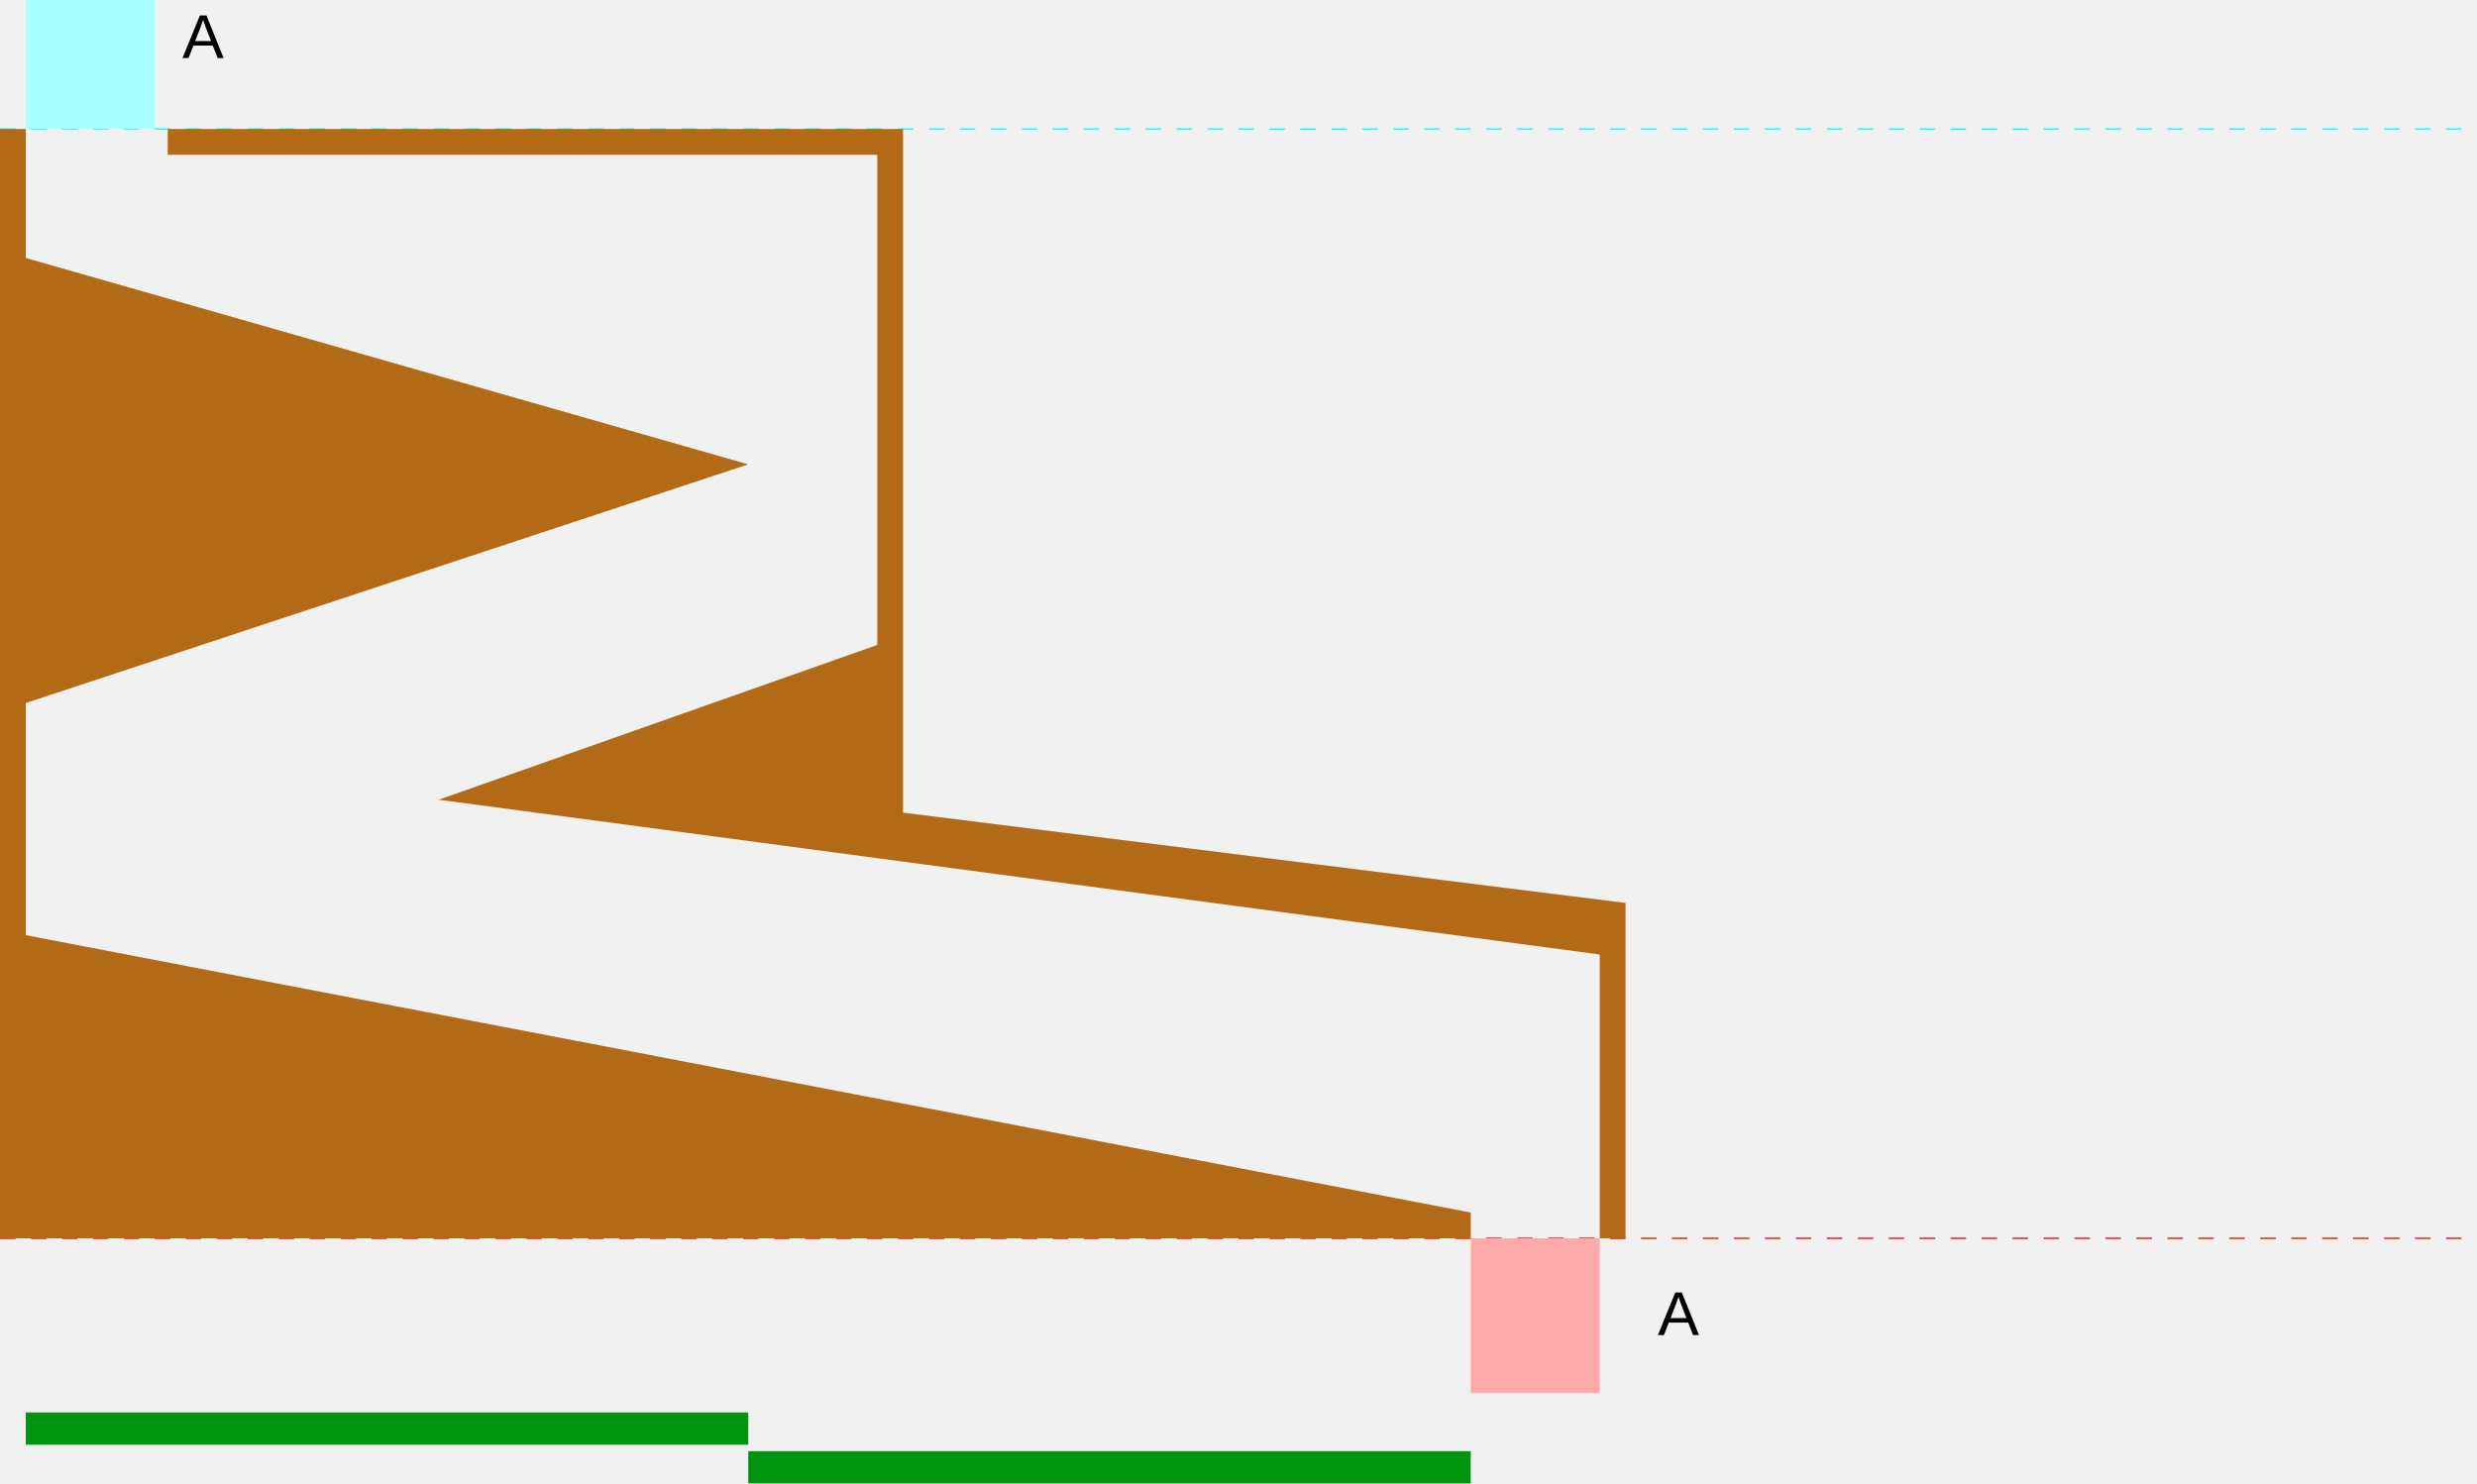
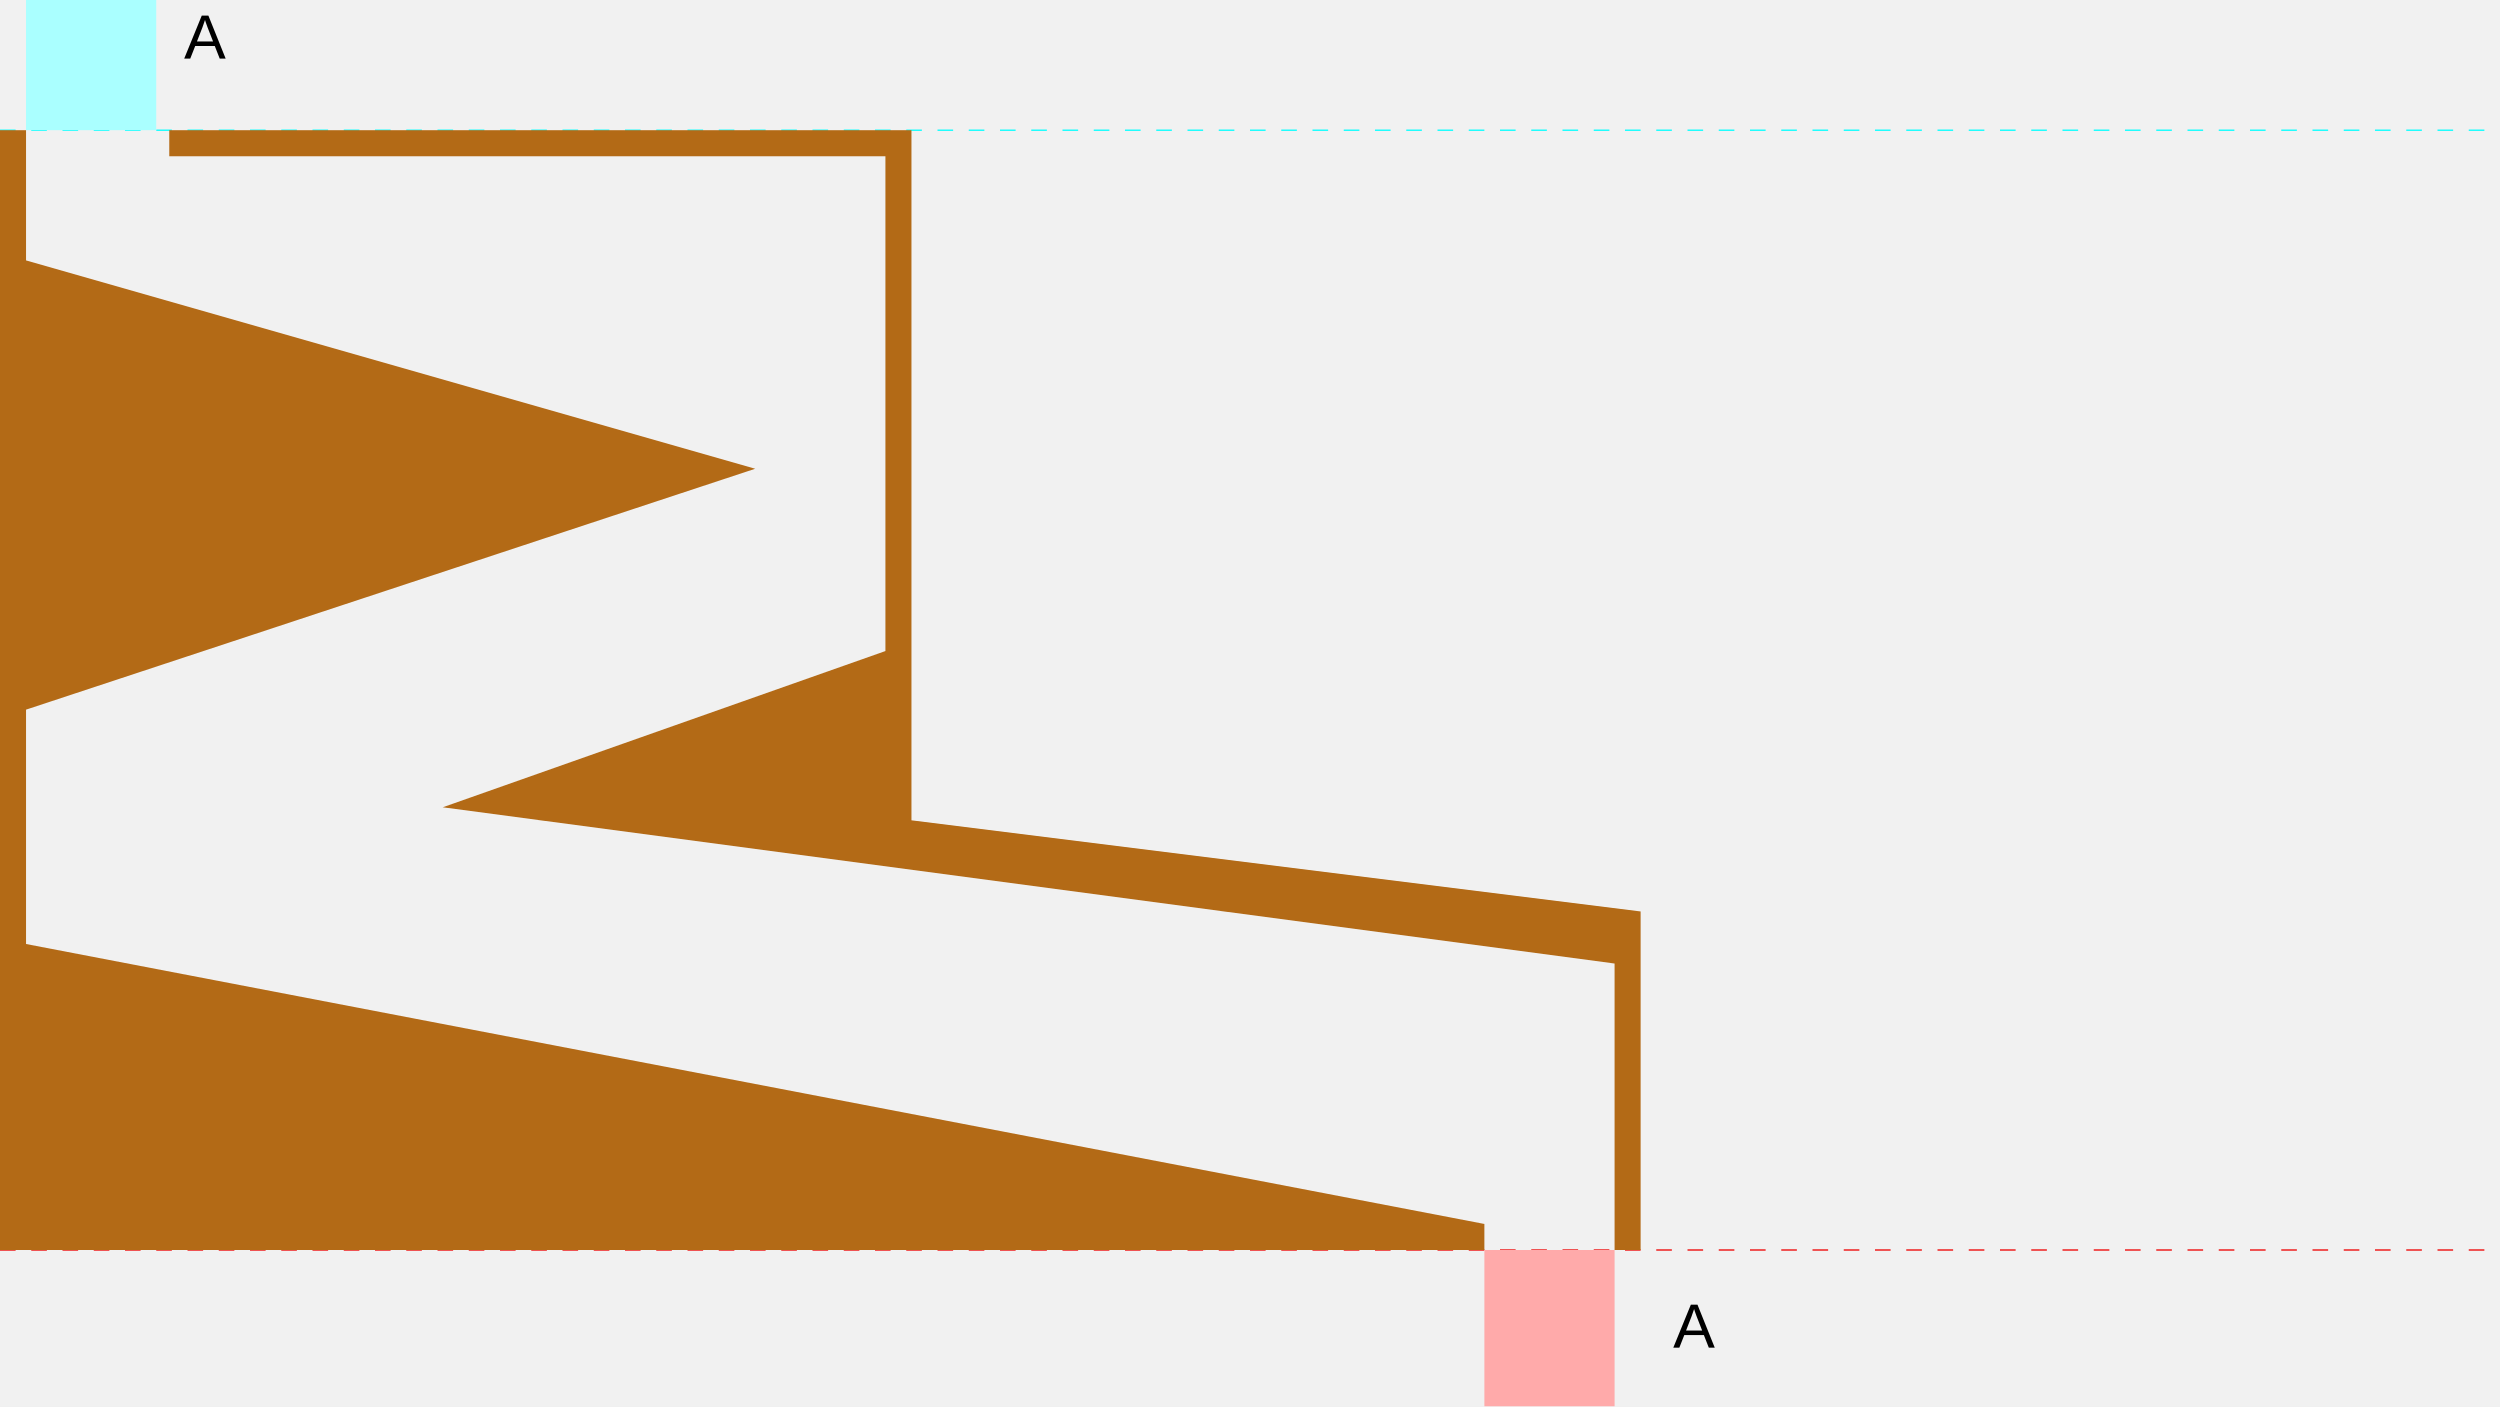
- <svg xmlns="http://www.w3.org/2000/svg" id="Layer_1" width="1920" height="1150" version="1.1" viewBox="0 0 1920 1150">
+ <svg xmlns="http://www.w3.org/2000/svg" id="Layer_1" width="1920" height="1080" version="1.1" viewBox="0 0 1920 1080">
  <g opacity=".05">
    <rect width="1920" height="1080" fill="#fff" />
  </g>
  <line y1="960" x2="1920" y2="960" fill="none" stroke="#e00" stroke-dasharray="12" stroke-miterlimit="10" />
  <line y1="100" x2="1920" y2="100" fill="none" stroke="aqua" stroke-dasharray="12" stroke-miterlimit="10" />
  <rect x="1140" y="960" width="100" height="120" fill="#faa" />
  <g isolation="isolate">
    <g isolation="isolate">
      <g isolation="isolate">
        <text transform="translate(1285 1035)" font-family="ArialMT, Arial" font-size="48" isolation="isolate">
          <tspan x="0" y="0">A</tspan>
        </text>
      </g>
    </g>
  </g>
  <rect x="20" width="100" height="100" fill="#aff" />
  <g isolation="isolate">
    <g isolation="isolate">
      <g isolation="isolate">
        <text transform="translate(141.378 45)" font-family="ArialMT, Arial" font-size="48" isolation="isolate">
          <tspan x="0" y="0">A</tspan>
        </text>
      </g>
    </g>
  </g>
  <polygon points="20 200 20 100 0 100 0 180 0 960 1140 960 1140 940 20 725 20 545 580 360 20 200" fill="#b36a16" />
  <polygon points="700 100 130 100 130 120 680 120 680 500 340 620 1240 740 1240 960 1260 960 1260 700 700 630 700 100" fill="#b36a16" />
-   <polygon points="300 1095 20 1095 20 1120 300 1120 580 1120 580 1095 300 1095" fill="#009410" />
-   <polygon points="860 1125 580 1125 580 1150 860 1150 1140 1150 1140 1125 860 1125" fill="#009410" />
</svg>
